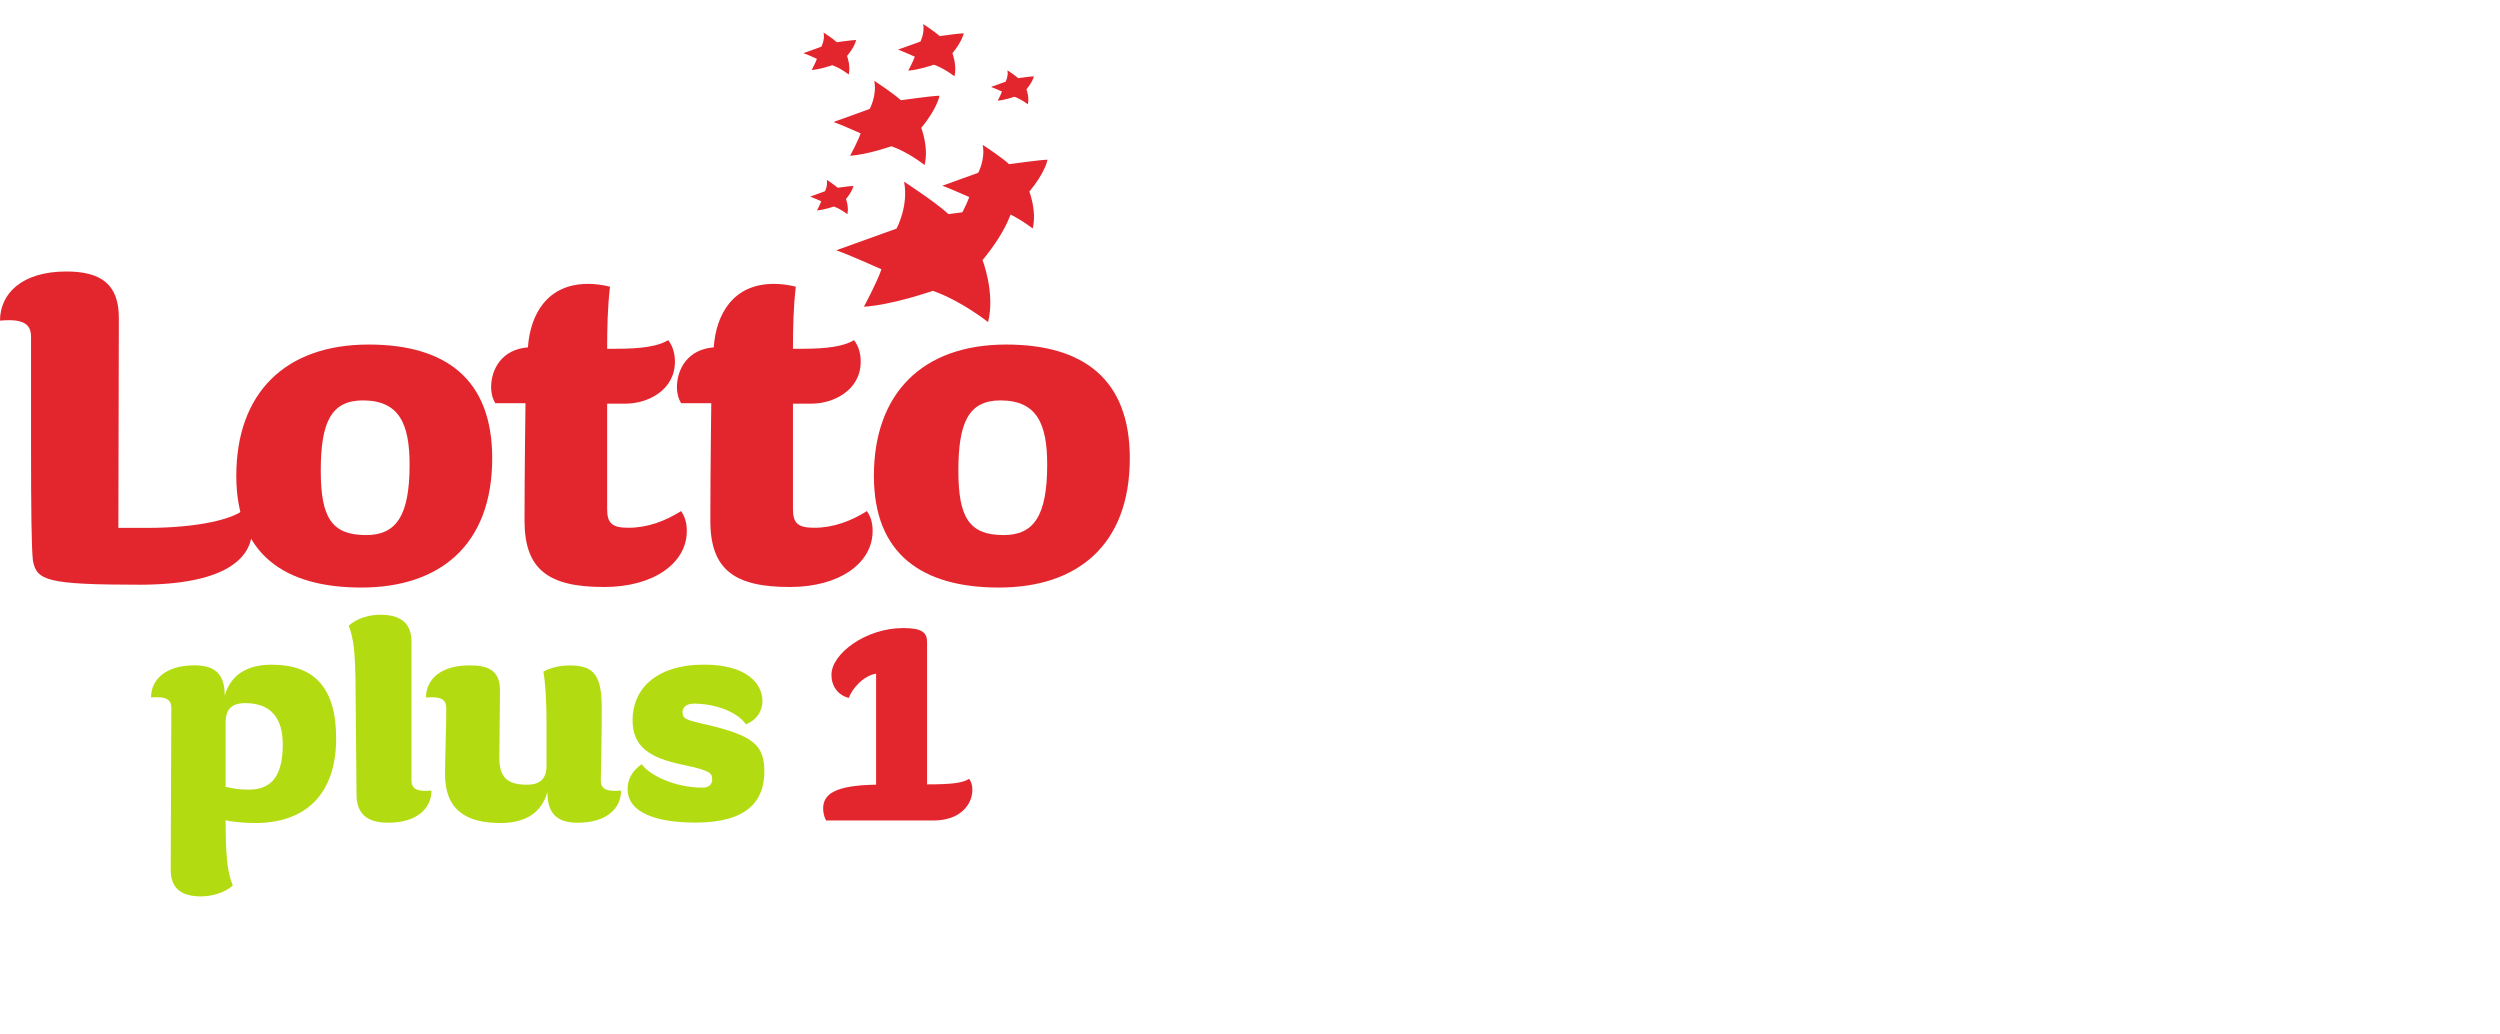
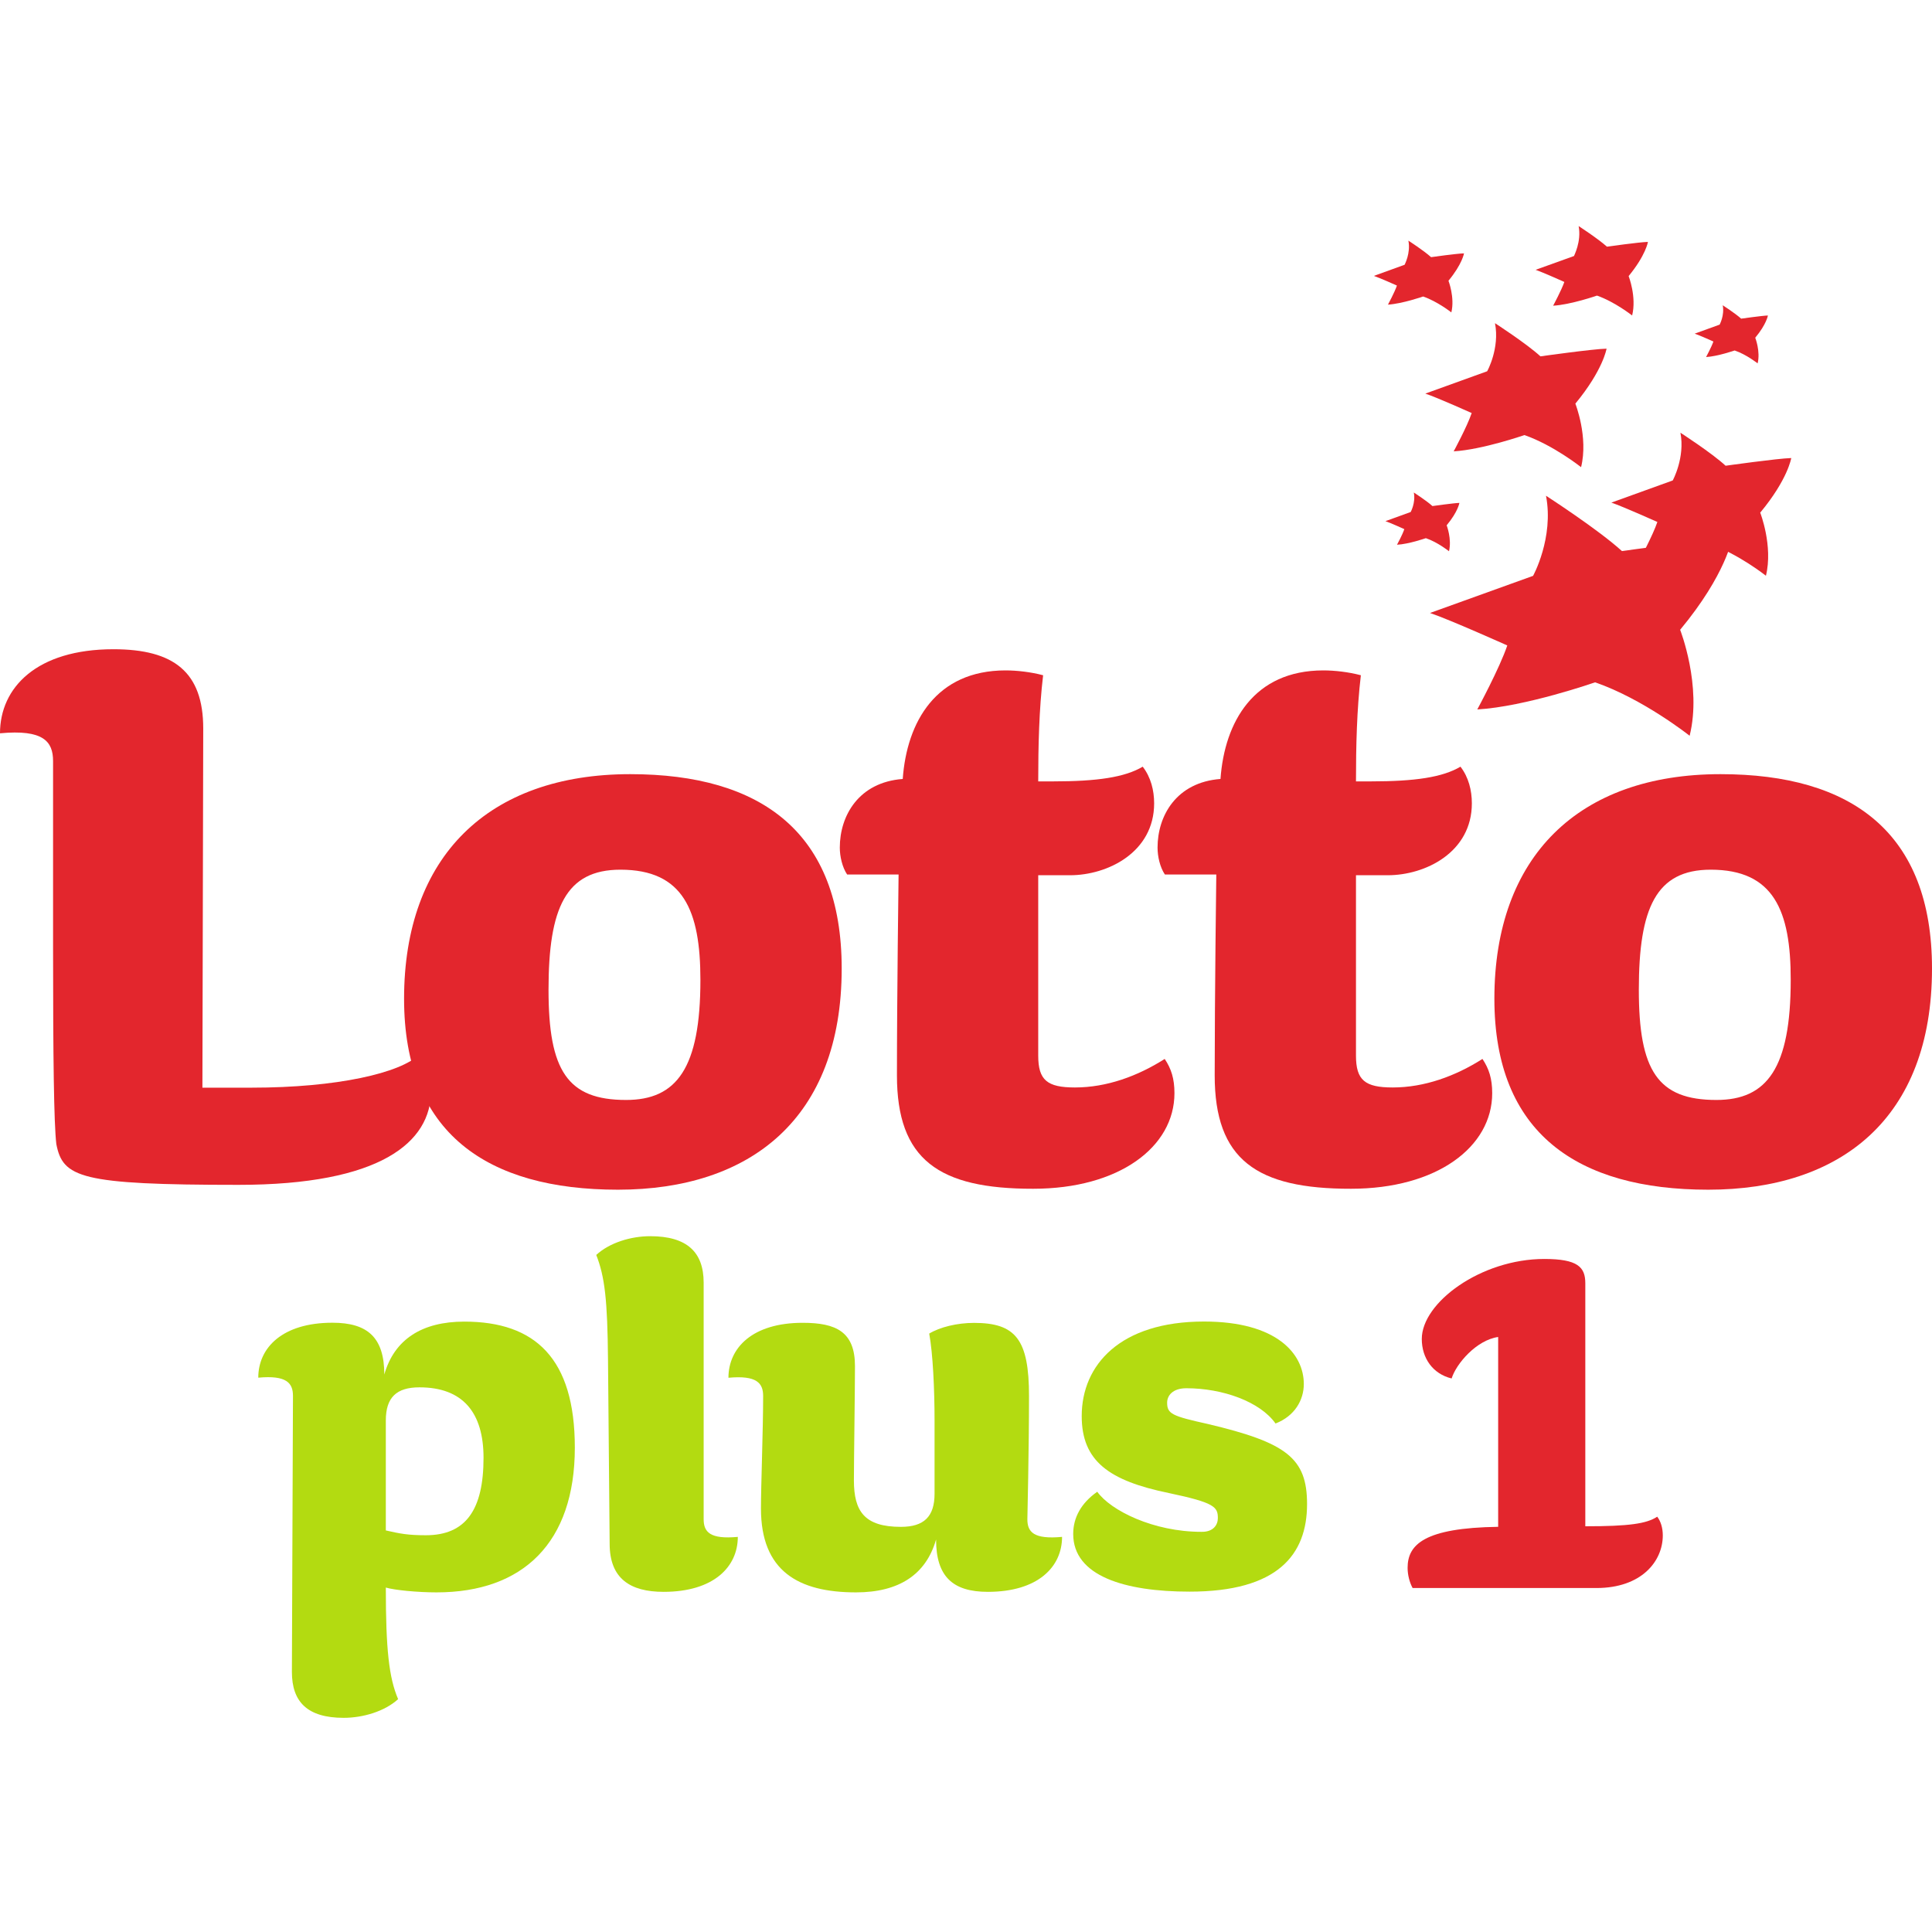
- <svg xmlns="http://www.w3.org/2000/svg" width="104" height="43" viewBox="0 0 104 43" fill="none">
+ <svg xmlns="http://www.w3.org/2000/svg" width="60" height="60" viewBox="0 0 47 38" fill="none">
  <path d="M4.944 13.22L4.924 21.96H6.116C8.201 21.96 9.751 21.604 10.208 21.146C10.426 21.384 10.486 21.663 10.486 22.039C10.486 23.29 9.254 24.324 5.799 24.324C1.946 24.324 1.528 24.146 1.37 23.33C1.311 22.813 1.291 21.245 1.291 18.542V14.014C1.291 13.537 1.053 13.24 0 13.339C0 12.226 0.893 11.294 2.76 11.294C4.229 11.294 4.944 11.85 4.944 13.22Z" fill="#E3262D" />
  <path d="M15.033 24.442C11.855 24.442 9.83 23.072 9.83 19.796C9.83 16.341 11.875 14.333 15.332 14.333C18.53 14.333 20.476 15.762 20.476 19.061C20.476 22.714 18.251 24.442 15.033 24.442ZM15.093 16.657C13.762 16.657 13.344 17.59 13.344 19.578C13.344 21.544 13.802 22.259 15.231 22.259C16.463 22.259 17.039 21.485 17.039 19.338C17.039 17.649 16.623 16.657 15.093 16.657Z" fill="#E3262D" />
  <path d="M21.82 21.661C21.82 19.715 21.86 16.774 21.86 16.774H20.608C20.49 16.596 20.43 16.337 20.43 16.119C20.43 15.345 20.888 14.531 21.961 14.45C22.06 13.06 22.774 11.809 24.463 11.809C24.741 11.809 25.079 11.848 25.376 11.927C25.277 12.761 25.257 13.656 25.257 14.509H25.616C26.689 14.509 27.364 14.41 27.799 14.151C27.997 14.408 28.077 14.727 28.077 15.043C28.077 16.235 26.944 16.792 26.031 16.792H25.257V21.181C25.257 21.777 25.475 21.955 26.15 21.955C26.924 21.955 27.678 21.678 28.334 21.261C28.492 21.498 28.571 21.738 28.571 22.094C28.571 23.405 27.221 24.419 25.136 24.419C22.832 24.423 21.82 23.708 21.82 21.661Z" fill="#E3262D" />
  <path d="M29.55 21.661C29.55 19.715 29.589 16.774 29.589 16.774H28.338C28.219 16.596 28.16 16.337 28.16 16.119C28.16 15.345 28.617 14.531 29.691 14.45C29.79 13.06 30.504 11.809 32.193 11.809C32.47 11.809 32.809 11.848 33.106 11.927C33.007 12.761 32.987 13.656 32.987 14.509H33.346C34.419 14.509 35.094 14.41 35.529 14.151C35.727 14.408 35.806 14.727 35.806 15.043C35.806 16.235 34.674 16.792 33.761 16.792H32.987V21.181C32.987 21.777 33.205 21.955 33.88 21.955C34.654 21.955 35.408 21.678 36.064 21.261C36.222 21.498 36.301 21.738 36.301 22.094C36.301 23.405 34.951 24.419 32.866 24.419C30.564 24.423 29.55 23.708 29.55 21.661Z" fill="#E3262D" />
  <path d="M41.557 24.442C38.379 24.442 36.354 23.072 36.354 19.796C36.354 16.341 38.399 14.333 41.856 14.333C45.054 14.333 47 15.762 47 19.061C47 22.714 44.775 24.442 41.557 24.442ZM41.617 16.657C40.286 16.657 39.868 17.59 39.868 19.578C39.868 21.544 40.326 22.259 41.755 22.259C42.987 22.259 43.563 21.485 43.563 19.338C43.565 17.649 43.147 16.657 41.617 16.657Z" fill="#E3262D" />
  <path d="M36.369 3.362C36.369 3.362 37.134 3.857 37.475 4.169C37.475 4.169 38.749 3.989 39.083 3.982C39.083 3.982 38.999 4.503 38.324 5.319C38.324 5.319 38.645 6.133 38.463 6.865C38.463 6.865 37.788 6.328 37.084 6.084C37.084 6.084 36.068 6.438 35.364 6.48C35.364 6.48 35.692 5.875 35.802 5.548C35.802 5.548 34.966 5.172 34.674 5.075L36.178 4.532C36.18 4.532 36.488 3.973 36.369 3.362Z" fill="#E3262D" />
  <path d="M34.262 1.354C34.262 1.354 34.643 1.6 34.814 1.756C34.814 1.756 35.448 1.666 35.615 1.664C35.615 1.664 35.573 1.924 35.237 2.33C35.237 2.33 35.395 2.735 35.307 3.1C35.307 3.1 34.971 2.834 34.621 2.713C34.621 2.713 34.115 2.889 33.765 2.911C33.765 2.911 33.928 2.61 33.983 2.447C33.983 2.447 33.568 2.26 33.422 2.212L34.17 1.941C34.17 1.937 34.322 1.66 34.262 1.354Z" fill="#E3262D" />
  <path d="M38.404 1C38.404 1 38.879 1.308 39.092 1.501C39.092 1.501 39.883 1.389 40.09 1.385C40.09 1.385 40.037 1.71 39.62 2.216C39.62 2.216 39.818 2.722 39.705 3.175C39.705 3.175 39.285 2.843 38.85 2.691C38.85 2.691 38.219 2.911 37.783 2.937C37.783 2.937 37.986 2.561 38.056 2.359C38.056 2.359 37.537 2.126 37.357 2.064L38.291 1.728C38.287 1.726 38.476 1.38 38.404 1Z" fill="#E3262D" />
  <path d="M41.909 2.926C41.909 2.926 42.219 3.126 42.357 3.252C42.357 3.252 42.872 3.179 43.008 3.175C43.008 3.175 42.975 3.386 42.7 3.716C42.7 3.716 42.83 4.046 42.758 4.34C42.758 4.34 42.485 4.123 42.199 4.026C42.199 4.026 41.788 4.169 41.504 4.186C41.504 4.186 41.636 3.942 41.682 3.808C41.682 3.808 41.344 3.656 41.227 3.617L41.834 3.397C41.832 3.399 41.957 3.175 41.909 2.926Z" fill="#E3262D" />
  <path d="M34.394 7.481C34.394 7.481 34.707 7.683 34.847 7.811C34.847 7.811 35.366 7.738 35.503 7.734C35.503 7.734 35.47 7.947 35.193 8.279C35.193 8.279 35.322 8.611 35.25 8.91C35.25 8.91 34.975 8.69 34.687 8.592C34.687 8.592 34.271 8.737 33.985 8.752C33.985 8.752 34.12 8.506 34.163 8.372C34.163 8.372 33.823 8.218 33.704 8.178L34.317 7.956C34.317 7.958 34.443 7.732 34.394 7.481Z" fill="#E3262D" />
  <path d="M37.61 7.56C37.61 7.56 38.887 8.385 39.457 8.906C39.457 8.906 41.581 8.607 42.138 8.591C42.138 8.591 41.999 9.465 40.873 10.821C40.873 10.821 41.407 12.18 41.104 13.399C41.104 13.399 39.978 12.504 38.804 12.099C38.804 12.099 37.108 12.691 35.938 12.759C35.938 12.759 36.484 11.749 36.668 11.202C36.668 11.202 35.276 10.577 34.788 10.412L37.295 9.509C37.295 9.511 37.805 8.583 37.61 7.56Z" fill="#E3262D" />
  <path d="M40.88 6.027C40.88 6.027 41.641 6.518 41.979 6.83C41.979 6.83 43.244 6.652 43.576 6.643C43.576 6.643 43.494 7.162 42.821 7.971C42.821 7.971 43.138 8.781 42.96 9.506C42.96 9.506 42.289 8.974 41.59 8.732C41.59 8.732 40.581 9.084 39.883 9.126C39.883 9.126 40.209 8.526 40.319 8.198C40.319 8.198 39.49 7.826 39.2 7.727L40.693 7.188C40.693 7.188 40.996 6.634 40.88 6.027Z" fill="#E3262D" />
  <path d="M11.295 27.651C13.023 27.651 13.984 28.549 13.984 30.717C13.984 33.028 12.724 34.238 10.62 34.238C10.164 34.238 9.606 34.185 9.386 34.121C9.386 35.628 9.463 36.316 9.685 36.835C9.36 37.134 8.827 37.29 8.361 37.29C7.477 37.29 7.101 36.901 7.101 36.173L7.127 29.457C7.127 29.145 6.971 28.951 6.283 29.015C6.283 28.287 6.868 27.678 8.088 27.678C8.946 27.678 9.349 28.041 9.349 28.938C9.593 28.08 10.27 27.651 11.295 27.651ZM9.386 30.055V32.731C9.725 32.808 9.918 32.848 10.36 32.848C11.334 32.848 11.763 32.226 11.763 30.965C11.763 29.861 11.257 29.25 10.204 29.25C9.645 29.25 9.386 29.496 9.386 30.055Z" fill="#B3DB11" />
  <path d="M14.791 28.575C14.778 27.132 14.714 26.561 14.505 26.029C14.831 25.729 15.35 25.573 15.818 25.573C16.715 25.573 17.118 25.962 17.118 26.704V32.459C17.118 32.771 17.274 32.951 17.949 32.888C17.949 33.615 17.364 34.225 16.144 34.225C15.326 34.225 14.831 33.899 14.831 33.055L14.791 28.575Z" fill="#B3DB11" />
  <path d="M25.837 32.888C25.837 33.616 25.253 34.225 24.032 34.225C23.174 34.225 22.772 33.849 22.772 32.952C22.526 33.809 21.864 34.238 20.823 34.238C19.42 34.238 18.512 33.719 18.512 32.199C18.512 31.628 18.565 30.277 18.565 29.459C18.565 29.147 18.409 28.953 17.721 29.017C17.721 28.289 18.305 27.68 19.526 27.68C20.344 27.68 20.799 27.9 20.799 28.734C20.799 29.319 20.773 31.058 20.773 31.513C20.773 32.268 21.032 32.644 21.916 32.644C22.475 32.644 22.735 32.397 22.735 31.839V30.047C22.735 29.305 22.695 28.424 22.605 27.942C22.864 27.786 23.28 27.682 23.695 27.682C24.709 27.682 25.033 28.085 25.033 29.462C25.033 30.735 24.993 32.461 24.993 32.461C24.993 32.771 25.149 32.952 25.837 32.888Z" fill="#B3DB11" />
  <path d="M29.627 32.432C29.627 32.16 29.55 32.056 28.433 31.821C26.977 31.522 26.315 31.043 26.315 29.95C26.315 28.703 27.25 27.649 29.29 27.649C31.069 27.649 31.718 28.441 31.718 29.169C31.718 29.558 31.498 29.948 31.03 30.13C30.654 29.598 29.743 29.272 28.861 29.272C28.523 29.272 28.393 29.455 28.393 29.622C28.393 29.895 28.51 29.948 29.381 30.141C31.302 30.596 31.797 30.972 31.797 32.09C31.797 33.323 31.083 34.22 28.941 34.22C27.368 34.22 26.108 33.844 26.108 32.817C26.108 32.415 26.304 32.063 26.693 31.79C27.019 32.246 28.057 32.765 29.227 32.765C29.523 32.771 29.627 32.589 29.627 32.432Z" fill="#B3DB11" />
  <path d="M34.366 34.134C34.291 33.998 34.243 33.813 34.243 33.641C34.243 33.074 34.65 32.669 36.446 32.643V28.025C35.916 28.1 35.424 28.678 35.314 29.034C34.858 28.924 34.588 28.542 34.588 28.073C34.588 27.187 36.028 26.127 37.568 26.127C38.382 26.127 38.566 26.325 38.566 26.718V32.63C39.626 32.63 40.057 32.568 40.315 32.397C40.4 32.507 40.451 32.667 40.451 32.852C40.451 33.481 39.934 34.132 38.837 34.132H34.366V34.134Z" fill="#E3262D" />
</svg>
